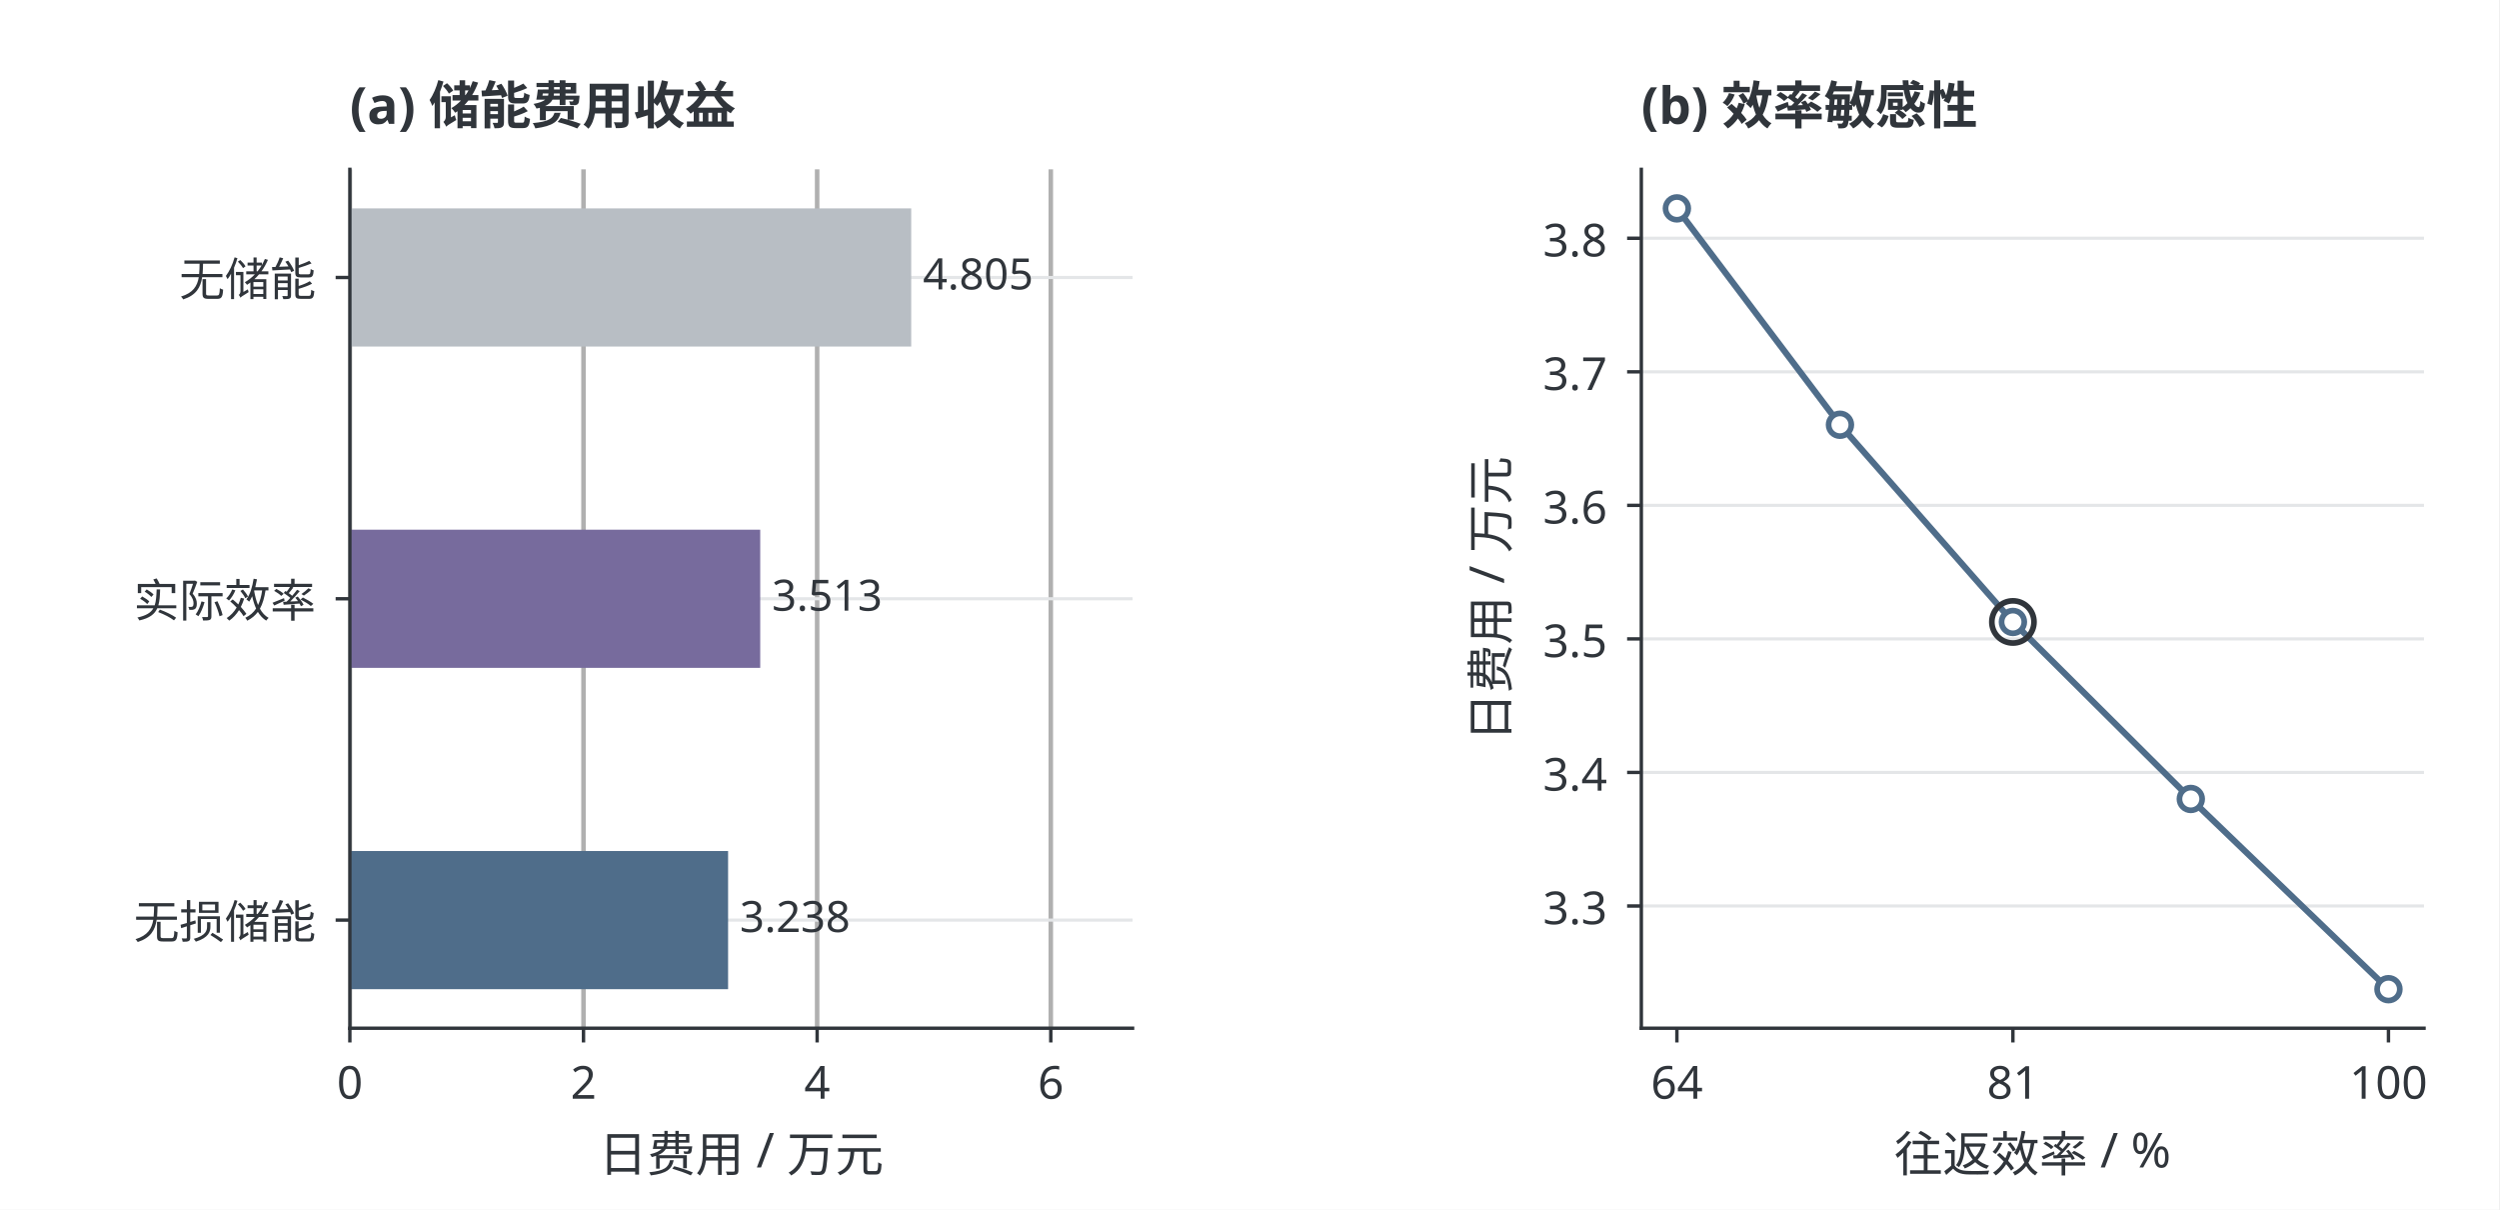
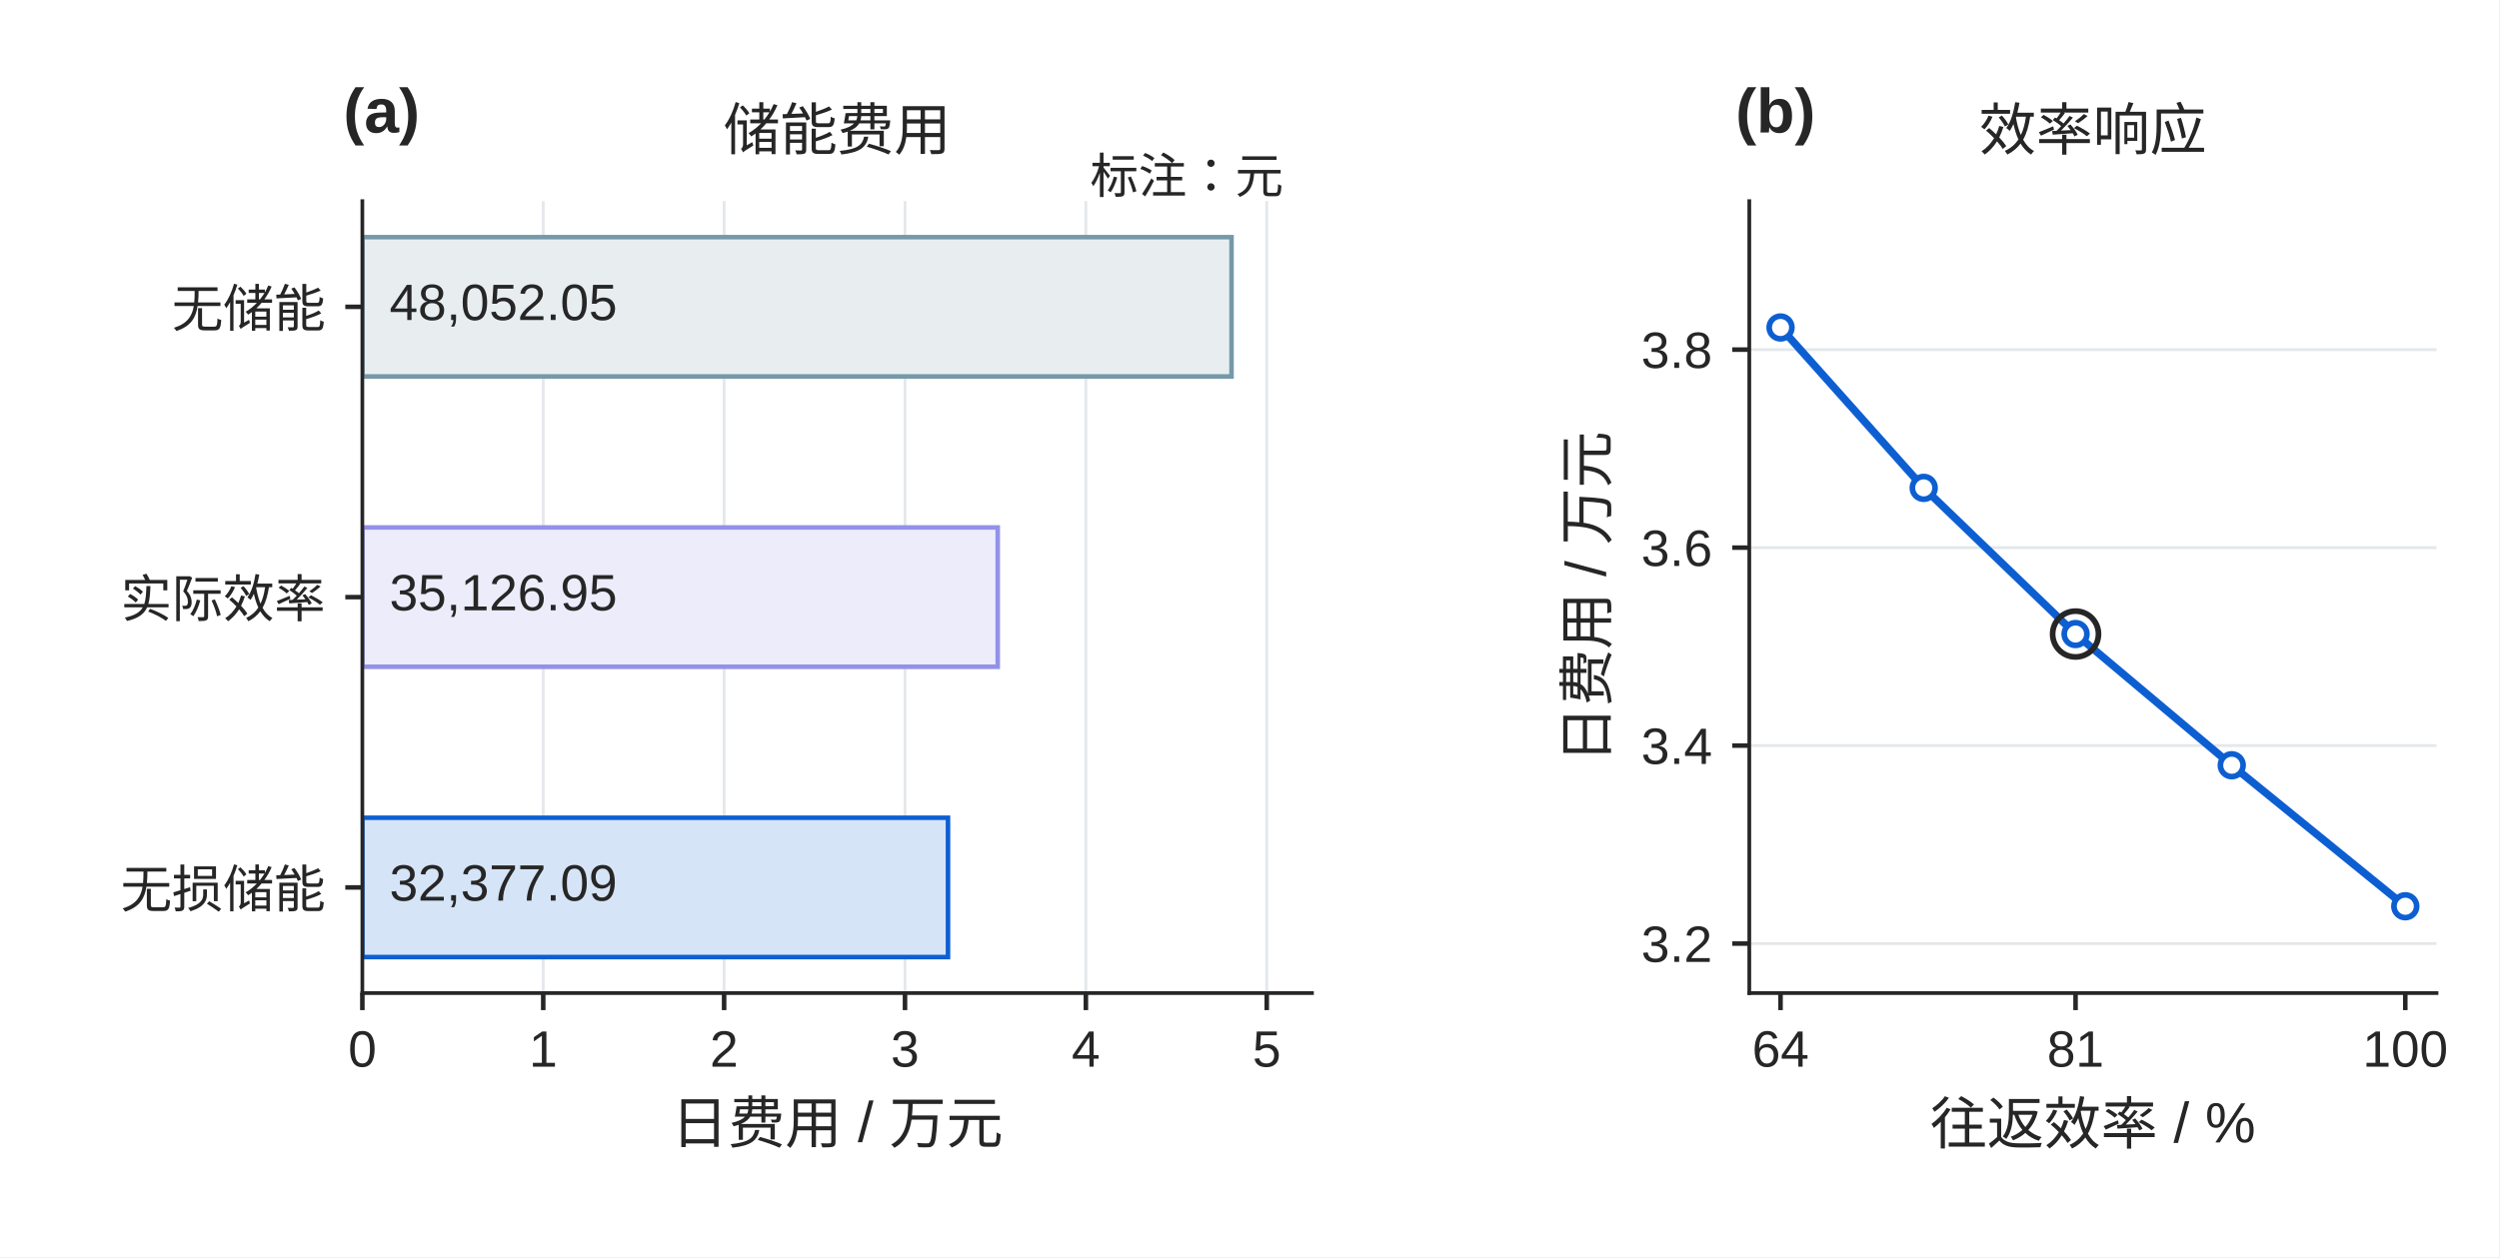
- <svg xmlns="http://www.w3.org/2000/svg" xmlns:xlink="http://www.w3.org/1999/xlink" width="439.37pt" height="212.598pt" viewBox="0 0 439.37 212.598" version="1.1">
+ <svg xmlns="http://www.w3.org/2000/svg" xmlns:xlink="http://www.w3.org/1999/xlink" width="439.37pt" height="221.102pt" viewBox="0 0 439.37 221.102" version="1.1">
  <defs>
    <style type="text/css">*{stroke-linejoin: round; stroke-linecap: butt}</style>
  </defs>
  <g id="figure_1">
    <g id="patch_1">
-       <path d="M 0 212.598  L 439.37 212.598  L 439.37 0  L 0 0  z " style="fill: #ffffff" />
+       <path d="M 0 221.102  L 439.37 221.102  L 439.37 0  L 0 0  z " style="fill: #ffffff" />
    </g>
    <g id="axes_1">
      <g id="patch_2">
-         <path d="M 61.512 180.709  L 199.126 180.709  L 199.126 29.764  L 61.512 29.764  z " style="fill: #ffffff" />
+         <path d="M 63.709 174.671  L 230.669 174.671  L 230.669 35.376  L 63.709 35.376  z " style="fill: #ffffff" />
      </g>
      <g id="matplotlib.axis_1">
        <g id="xtick_1">
          <g id="line2d_1">
-             <path d="M 61.512 180.709  L 61.512 29.764  " clip-path="url(#p99a28c92c1)" style="fill: none; stroke: #b0b0b0; stroke-width: 0.8; stroke-linecap: square" />
+             <path d="M 63.709 174.671  L 63.709 35.376  " clip-path="url(#p9a4cfb11e2)" style="fill: none; stroke: #e4e8eb; stroke-width: 0.5; stroke-linecap: square" />
          </g>
          <g id="line2d_2">
            <defs>
-               <path id="m3a27aec60f" d="M 0 0  L 0 2.5  " style="stroke: #30353b; stroke-width: 0.6" />
+               <path id="m3e103ea14b" d="M 0 0  L 0 3  " style="stroke: #262626; stroke-width: 0.8" />
            </defs>
            <g>
-               <use xlink:href="#m3a27aec60f" x="61.512" y="180.709" style="fill: #30353b; stroke: #30353b; stroke-width: 0.6" />
+               <use xlink:href="#m3e103ea14b" x="63.709" y="174.671" style="fill: #262626; stroke: #262626; stroke-width: 0.8" />
            </g>
          </g>
          <g id="text_1">
-             <text style="font-size: 8px; font-family: 'Microsoft YaHei'; text-anchor: middle; fill: #30353b" x="61.512" y="193.104" transform="rotate(-0 61.51181 193.1037)">0</text>
+             <text style="font-size: 9px; font-family: 'Arial', 'Microsoft YaHei'; text-anchor: middle; fill: #262626" x="63.709" y="187.613" transform="rotate(-0 63.70866 187.6129)">0</text>
          </g>
        </g>
        <g id="xtick_2">
          <g id="line2d_3">
-             <path d="M 102.591 180.709  L 102.591 29.764  " clip-path="url(#p99a28c92c1)" style="fill: none; stroke: #b0b0b0; stroke-width: 0.8; stroke-linecap: square" />
+             <path d="M 95.511 174.671  L 95.511 35.376  " clip-path="url(#p9a4cfb11e2)" style="fill: none; stroke: #e4e8eb; stroke-width: 0.5; stroke-linecap: square" />
          </g>
          <g id="line2d_4">
            <g>
-               <use xlink:href="#m3a27aec60f" x="102.591" y="180.709" style="fill: #30353b; stroke: #30353b; stroke-width: 0.6" />
+               <use xlink:href="#m3e103ea14b" x="95.511" y="174.671" style="fill: #262626; stroke: #262626; stroke-width: 0.8" />
            </g>
          </g>
          <g id="text_2">
-             <text style="font-size: 8px; font-family: 'Microsoft YaHei'; text-anchor: middle; fill: #30353b" x="102.591" y="193.104" transform="rotate(-0 102.5906 193.1037)">2</text>
+             <text style="font-size: 9px; font-family: 'Arial', 'Microsoft YaHei'; text-anchor: middle; fill: #262626" x="95.511" y="187.613" transform="rotate(-0 95.51069 187.6129)">1</text>
          </g>
        </g>
        <g id="xtick_3">
          <g id="line2d_5">
-             <path d="M 143.669 180.709  L 143.669 29.764  " clip-path="url(#p99a28c92c1)" style="fill: none; stroke: #b0b0b0; stroke-width: 0.8; stroke-linecap: square" />
+             <path d="M 127.313 174.671  L 127.313 35.376  " clip-path="url(#p9a4cfb11e2)" style="fill: none; stroke: #e4e8eb; stroke-width: 0.5; stroke-linecap: square" />
          </g>
          <g id="line2d_6">
            <g>
-               <use xlink:href="#m3a27aec60f" x="143.669" y="180.709" style="fill: #30353b; stroke: #30353b; stroke-width: 0.6" />
+               <use xlink:href="#m3e103ea14b" x="127.313" y="174.671" style="fill: #262626; stroke: #262626; stroke-width: 0.8" />
            </g>
          </g>
          <g id="text_3">
-             <text style="font-size: 8px; font-family: 'Microsoft YaHei'; text-anchor: middle; fill: #30353b" x="143.669" y="193.104" transform="rotate(-0 143.6694 193.1037)">4</text>
+             <text style="font-size: 9px; font-family: 'Arial', 'Microsoft YaHei'; text-anchor: middle; fill: #262626" x="127.313" y="187.613" transform="rotate(-0 127.3127 187.6129)">2</text>
          </g>
        </g>
        <g id="xtick_4">
          <g id="line2d_7">
-             <path d="M 184.748 180.709  L 184.748 29.764  " clip-path="url(#p99a28c92c1)" style="fill: none; stroke: #b0b0b0; stroke-width: 0.8; stroke-linecap: square" />
+             <path d="M 159.115 174.671  L 159.115 35.376  " clip-path="url(#p9a4cfb11e2)" style="fill: none; stroke: #e4e8eb; stroke-width: 0.5; stroke-linecap: square" />
          </g>
          <g id="line2d_8">
            <g>
-               <use xlink:href="#m3a27aec60f" x="184.748" y="180.709" style="fill: #30353b; stroke: #30353b; stroke-width: 0.6" />
+               <use xlink:href="#m3e103ea14b" x="159.115" y="174.671" style="fill: #262626; stroke: #262626; stroke-width: 0.8" />
            </g>
          </g>
          <g id="text_4">
-             <text style="font-size: 8px; font-family: 'Microsoft YaHei'; text-anchor: middle; fill: #30353b" x="184.748" y="193.104" transform="rotate(-0 184.7483 193.1037)">6</text>
-           </g>
-         </g>
-         <g id="text_5">
-           <text style="font-size: 8.5px; font-family: 'Microsoft YaHei'; text-anchor: middle; fill: #30353b" x="130.319" y="205.887" transform="rotate(-0 130.3188 205.8871)">日费用 / 万元</text>
+             <text style="font-size: 9px; font-family: 'Arial', 'Microsoft YaHei'; text-anchor: middle; fill: #262626" x="159.115" y="187.613" transform="rotate(-0 159.1147 187.6129)">3</text>
+           </g>
+         </g>
+         <g id="xtick_5">
+           <g id="line2d_9">
+             <path d="M 190.917 174.671  L 190.917 35.376  " clip-path="url(#p9a4cfb11e2)" style="fill: none; stroke: #e4e8eb; stroke-width: 0.5; stroke-linecap: square" />
+           </g>
+           <g id="line2d_10">
+             <g>
+               <use xlink:href="#m3e103ea14b" x="190.917" y="174.671" style="fill: #262626; stroke: #262626; stroke-width: 0.8" />
+             </g>
+           </g>
+           <g id="text_5">
+             <text style="font-size: 9px; font-family: 'Arial', 'Microsoft YaHei'; text-anchor: middle; fill: #262626" x="190.917" y="187.613" transform="rotate(-0 190.9168 187.6129)">4</text>
+           </g>
+         </g>
+         <g id="xtick_6">
+           <g id="line2d_11">
+             <path d="M 222.719 174.671  L 222.719 35.376  " clip-path="url(#p9a4cfb11e2)" style="fill: none; stroke: #e4e8eb; stroke-width: 0.5; stroke-linecap: square" />
+           </g>
+           <g id="line2d_12">
+             <g>
+               <use xlink:href="#m3e103ea14b" x="222.719" y="174.671" style="fill: #262626; stroke: #262626; stroke-width: 0.8" />
+             </g>
+           </g>
+           <g id="text_6">
+             <text style="font-size: 9px; font-family: 'Arial', 'Microsoft YaHei'; text-anchor: middle; fill: #262626" x="222.719" y="187.613" transform="rotate(-0 222.7188 187.6129)">5</text>
+           </g>
+         </g>
+         <g id="text_7">
+           <text style="font-size: 10px; font-family: 'Arial', 'Microsoft YaHei'; text-anchor: middle; fill: #262626" x="147.189" y="201.072" transform="rotate(-0 147.189 201.072)">日费用 / 万元</text>
        </g>
      </g>
      <g id="matplotlib.axis_2">
        <g id="ytick_1">
-           <g id="line2d_9">
-             <path d="M 61.512 48.766  L 199.126 48.766  " clip-path="url(#p99a28c92c1)" style="fill: none; stroke: #e4e6e8; stroke-width: 0.55; stroke-linecap: square" />
-           </g>
-           <g id="line2d_10">
+           <g id="line2d_13">
            <defs>
-               <path id="ma53615b57e" d="M 0 0  L -2.5 0  " style="stroke: #30353b; stroke-width: 0.6" />
+               <path id="mbf6ec74ce9" d="M 0 0  L -3 0  " style="stroke: #262626; stroke-width: 0.8" />
            </defs>
            <g>
-               <use xlink:href="#ma53615b57e" x="61.512" y="48.766" style="fill: #30353b; stroke: #30353b; stroke-width: 0.6" />
-             </g>
-           </g>
-           <g id="text_6">
-             <text style="font-size: 8px; font-family: 'Microsoft YaHei'; text-anchor: end; fill: #30353b" x="55.512" y="51.964" transform="rotate(-0 55.51181 51.96351)">无储能</text>
+               <use xlink:href="#mbf6ec74ce9" x="63.709" y="53.963" style="fill: #262626; stroke: #262626; stroke-width: 0.8" />
+             </g>
+           </g>
+           <g id="text_8">
+             <text style="font-size: 9px; font-family: 'Arial', 'Microsoft YaHei'; text-anchor: end; fill: #262626" x="57.209" y="57.485" transform="rotate(-0 57.20866 57.48455)">无储能</text>
          </g>
        </g>
        <g id="ytick_2">
-           <g id="line2d_11">
-             <path d="M 61.512 105.236  L 199.126 105.236  " clip-path="url(#p99a28c92c1)" style="fill: none; stroke: #e4e6e8; stroke-width: 0.55; stroke-linecap: square" />
-           </g>
-           <g id="line2d_12">
-             <g>
-               <use xlink:href="#ma53615b57e" x="61.512" y="105.236" style="fill: #30353b; stroke: #30353b; stroke-width: 0.6" />
-             </g>
-           </g>
-           <g id="text_7">
-             <text style="font-size: 8px; font-family: 'Microsoft YaHei'; text-anchor: end; fill: #30353b" x="55.512" y="108.434" transform="rotate(-0 55.51181 108.4337)">实际效率</text>
+           <g id="line2d_14">
+             <g>
+               <use xlink:href="#mbf6ec74ce9" x="63.709" y="105.024" style="fill: #262626; stroke: #262626; stroke-width: 0.8" />
+             </g>
+           </g>
+           <g id="text_9">
+             <text style="font-size: 9px; font-family: 'Arial', 'Microsoft YaHei'; text-anchor: end; fill: #262626" x="57.209" y="108.533" transform="rotate(-0 57.20866 108.5329)">实际效率</text>
          </g>
        </g>
        <g id="ytick_3">
-           <g id="line2d_13">
-             <path d="M 61.512 161.706  L 199.126 161.706  " clip-path="url(#p99a28c92c1)" style="fill: none; stroke: #e4e6e8; stroke-width: 0.55; stroke-linecap: square" />
-           </g>
-           <g id="line2d_14">
-             <g>
-               <use xlink:href="#ma53615b57e" x="61.512" y="161.706" style="fill: #30353b; stroke: #30353b; stroke-width: 0.6" />
-             </g>
-           </g>
-           <g id="text_8">
-             <text style="font-size: 8px; font-family: 'Microsoft YaHei'; text-anchor: end; fill: #30353b" x="55.512" y="164.904" transform="rotate(-0 55.51181 164.9039)">无损储能</text>
+           <g id="line2d_15">
+             <g>
+               <use xlink:href="#mbf6ec74ce9" x="63.709" y="156.085" style="fill: #262626; stroke: #262626; stroke-width: 0.8" />
+             </g>
+           </g>
+           <g id="text_10">
+             <text style="font-size: 9px; font-family: 'Arial', 'Microsoft YaHei'; text-anchor: end; fill: #262626" x="57.209" y="159.607" transform="rotate(-0 57.20866 159.6066)">无损储能</text>
          </g>
        </g>
      </g>
      <g id="patch_3">
-         <path d="M 61.512 36.625  L 160.208 36.625  L 160.208 60.907  L 61.512 60.907  z " clip-path="url(#p99a28c92c1)" style="fill: #b8bec4" />
+         <path d="M 63.709 41.708  L 216.524 41.708  L 216.524 66.217  L 63.709 66.217  z " clip-path="url(#p9a4cfb11e2)" style="fill: #e8eef0; stroke: #7599a8; stroke-width: 0.8; stroke-linejoin: miter" />
      </g>
      <g id="patch_4">
-         <path d="M 61.512 93.095  L 133.66 93.095  L 133.66 117.377  L 61.512 117.377  z " clip-path="url(#p99a28c92c1)" style="fill: #776b9d" />
+         <path d="M 63.709 92.769  L 175.419 92.769  L 175.419 117.278  L 63.709 117.278  z " clip-path="url(#p9a4cfb11e2)" style="fill: #edecfb; stroke: #9391e8; stroke-width: 0.8; stroke-linejoin: miter" />
      </g>
      <g id="patch_5">
-         <path d="M 61.512 149.565  L 128.012 149.565  L 128.012 173.848  L 61.512 173.848  z " clip-path="url(#p99a28c92c1)" style="fill: #4f6d8a" />
+         <path d="M 63.709 143.83  L 166.674 143.83  L 166.674 168.339  L 63.709 168.339  z " clip-path="url(#p9a4cfb11e2)" style="fill: #d6e4f7; stroke: #0d5fd1; stroke-width: 0.8; stroke-linejoin: miter" />
      </g>
      <g id="patch_6">
-         <path d="M 61.512 180.709  L 61.512 29.764  " style="fill: none; stroke: #30353b; stroke-width: 0.6; stroke-linejoin: miter; stroke-linecap: square" />
+         <path d="M 63.709 174.671  L 63.709 35.376  " style="fill: none; stroke: #262626; stroke-width: 0.65; stroke-linejoin: miter; stroke-linecap: square" />
      </g>
      <g id="patch_7">
-         <path d="M 61.512 180.709  L 199.126 180.709  " style="fill: none; stroke: #30353b; stroke-width: 0.6; stroke-linejoin: miter; stroke-linecap: square" />
-       </g>
-       <g id="text_9">
-         <text style="font-size: 7.6px; font-family: 'Microsoft YaHei'; text-anchor: start; fill: #30353b" x="162.262" y="50.859" transform="rotate(-0 162.2618 50.85898)">4.805</text>
-       </g>
-       <g id="text_10">
-         <text style="font-size: 7.6px; font-family: 'Microsoft YaHei'; text-anchor: start; fill: #30353b" x="135.714" y="107.329" transform="rotate(-0 135.7144 107.3292)">3.513</text>
+         <path d="M 63.709 174.671  L 230.669 174.671  " style="fill: none; stroke: #262626; stroke-width: 0.65; stroke-linejoin: miter; stroke-linecap: square" />
      </g>
      <g id="text_11">
-         <text style="font-size: 7.6px; font-family: 'Microsoft YaHei'; text-anchor: start; fill: #30353b" x="130.066" y="163.799" transform="rotate(-0 130.0664 163.7994)">3.238</text>
+         <text style="font-weight: 700; font-size: 11px; font-family: 'Arial', 'Microsoft YaHei'; text-anchor: start; fill: #262626" x="60.369" y="23.311" transform="rotate(-0 60.36945 23.31061)">(a)</text>
      </g>
      <g id="text_12">
-         <text style="font-weight: 700; font-size: 9px; font-family: 'Microsoft YaHei'; text-anchor: start; fill: #30353b" x="61.512" y="21.764" transform="rotate(-0 61.51181 21.76378)">(a)  储能费用收益</text>
+         <text style="font-size: 9px; font-family: 'Arial', 'Microsoft YaHei'; text-anchor: start; fill: #262626" x="68.479" y="56.289" transform="rotate(-0 68.47897 56.28923)">48,052.05</text>
+       </g>
+       <g id="text_13">
+         <text style="font-size: 9px; font-family: 'Arial', 'Microsoft YaHei'; text-anchor: start; fill: #262626" x="68.479" y="107.35" transform="rotate(-0 68.47897 107.3503)">35,126.95</text>
+       </g>
+       <g id="text_14">
+         <text style="font-size: 9px; font-family: 'Arial', 'Microsoft YaHei'; text-anchor: start; fill: #262626" x="68.479" y="158.411" transform="rotate(-0 68.47897 158.4113)">32,377.09</text>
+       </g>
+       <g id="text_15">
+         <text style="font-size: 8.5px; font-family: 'Arial', 'Microsoft YaHei'; text-anchor: end; fill: #262626" x="225.66" y="33.983" transform="rotate(-0 225.6605 33.98343)">标注：元</text>
+       </g>
+       <g id="text_16">
+         <text style="font-size: 10px; font-family: 'Arial', 'Microsoft YaHei'; text-anchor: middle; fill: #262626" x="147.189" y="26.376" transform="rotate(-0 147.189 26.37638)">储能费用</text>
      </g>
    </g>
    <g id="axes_2">
      <g id="patch_8">
-         <path d="M 288.575 180.709  L 426.189 180.709  L 426.189 29.764  L 288.575 29.764  z " style="fill: #ffffff" />
+         <path d="M 307.559 174.671  L 428.386 174.671  L 428.386 35.376  L 307.559 35.376  z " style="fill: #ffffff" />
      </g>
      <g id="matplotlib.axis_3">
-         <g id="xtick_5">
-           <g id="line2d_15">
-             <g>
-               <use xlink:href="#m3a27aec60f" x="294.83" y="180.709" style="fill: #30353b; stroke: #30353b; stroke-width: 0.6" />
-             </g>
-           </g>
-           <g id="text_13">
-             <text style="font-size: 8px; font-family: 'Microsoft YaHei'; text-anchor: middle; fill: #30353b" x="294.83" y="193.104" transform="rotate(-0 294.8301 193.1037)">64</text>
-           </g>
-         </g>
-         <g id="xtick_6">
+         <g id="xtick_7">
          <g id="line2d_16">
            <g>
-               <use xlink:href="#m3a27aec60f" x="353.907" y="180.709" style="fill: #30353b; stroke: #30353b; stroke-width: 0.6" />
-             </g>
-           </g>
-           <g id="text_14">
-             <text style="font-size: 8px; font-family: 'Microsoft YaHei'; text-anchor: middle; fill: #30353b" x="353.907" y="193.104" transform="rotate(-0 353.9069 193.1037)">81</text>
-           </g>
-         </g>
-         <g id="xtick_7">
+               <use xlink:href="#m3e103ea14b" x="313.051" y="174.671" style="fill: #262626; stroke: #262626; stroke-width: 0.8" />
+             </g>
+           </g>
+           <g id="text_17">
+             <text style="font-size: 9px; font-family: 'Arial', 'Microsoft YaHei'; text-anchor: middle; fill: #262626" x="313.051" y="187.613" transform="rotate(-0 313.0512 187.6129)">64</text>
+           </g>
+         </g>
+         <g id="xtick_8">
          <g id="line2d_17">
            <g>
-               <use xlink:href="#m3a27aec60f" x="419.934" y="180.709" style="fill: #30353b; stroke: #30353b; stroke-width: 0.6" />
-             </g>
-           </g>
-           <g id="text_15">
-             <text style="font-size: 8px; font-family: 'Microsoft YaHei'; text-anchor: middle; fill: #30353b" x="419.934" y="193.104" transform="rotate(-0 419.9338 193.1037)">100</text>
-           </g>
-         </g>
-         <g id="text_16">
-           <text style="font-size: 8.5px; font-family: 'Microsoft YaHei'; text-anchor: middle; fill: #30353b" x="357.382" y="205.887" transform="rotate(-0 357.382 205.8871)">往返效率 / %</text>
+               <use xlink:href="#m3e103ea14b" x="364.921" y="174.671" style="fill: #262626; stroke: #262626; stroke-width: 0.8" />
+             </g>
+           </g>
+           <g id="text_18">
+             <text style="font-size: 9px; font-family: 'Arial', 'Microsoft YaHei'; text-anchor: middle; fill: #262626" x="364.921" y="187.613" transform="rotate(-0 364.9213 187.6129)">81</text>
+           </g>
+         </g>
+         <g id="xtick_9">
+           <g id="line2d_18">
+             <g>
+               <use xlink:href="#m3e103ea14b" x="422.894" y="174.671" style="fill: #262626; stroke: #262626; stroke-width: 0.8" />
+             </g>
+           </g>
+           <g id="text_19">
+             <text style="font-size: 9px; font-family: 'Arial', 'Microsoft YaHei'; text-anchor: middle; fill: #262626" x="422.894" y="187.613" transform="rotate(-0 422.8937 187.6129)">100</text>
+           </g>
+         </g>
+         <g id="text_20">
+           <text style="font-size: 10px; font-family: 'Arial', 'Microsoft YaHei'; text-anchor: middle; fill: #262626" x="367.972" y="201.2" transform="rotate(-0 367.9724 201.2001)">往返效率 / %</text>
        </g>
      </g>
      <g id="matplotlib.axis_4">
        <g id="ytick_4">
-           <g id="line2d_18">
-             <path d="M 288.575 159.227  L 426.189 159.227  " clip-path="url(#pb701bdf5db)" style="fill: none; stroke: #e4e6e8; stroke-width: 0.55; stroke-linecap: square" />
-           </g>
          <g id="line2d_19">
-             <g>
-               <use xlink:href="#ma53615b57e" x="288.575" y="159.227" style="fill: #30353b; stroke: #30353b; stroke-width: 0.6" />
-             </g>
-           </g>
-           <g id="text_17">
-             <text style="font-size: 8px; font-family: 'Microsoft YaHei'; text-anchor: end; fill: #30353b" x="282.575" y="162.425" transform="rotate(-0 282.575 162.4249)">3.3</text>
+             <path d="M 307.559 165.965  L 428.386 165.965  " clip-path="url(#padf9a58ea7)" style="fill: none; stroke: #e4e8eb; stroke-width: 0.5; stroke-linecap: square" />
+           </g>
+           <g id="line2d_20">
+             <g>
+               <use xlink:href="#mbf6ec74ce9" x="307.559" y="165.965" style="fill: #262626; stroke: #262626; stroke-width: 0.8" />
+             </g>
+           </g>
+           <g id="text_21">
+             <text style="font-size: 9px; font-family: 'Arial', 'Microsoft YaHei'; text-anchor: end; fill: #262626" x="301.059" y="169.186" transform="rotate(-0 301.0591 169.186)">3.2</text>
          </g>
        </g>
        <g id="ytick_5">
-           <g id="line2d_20">
-             <path d="M 288.575 135.757  L 426.189 135.757  " clip-path="url(#pb701bdf5db)" style="fill: none; stroke: #e4e6e8; stroke-width: 0.55; stroke-linecap: square" />
-           </g>
          <g id="line2d_21">
-             <g>
-               <use xlink:href="#ma53615b57e" x="288.575" y="135.757" style="fill: #30353b; stroke: #30353b; stroke-width: 0.6" />
-             </g>
-           </g>
-           <g id="text_18">
-             <text style="font-size: 8px; font-family: 'Microsoft YaHei'; text-anchor: end; fill: #30353b" x="282.575" y="138.954" transform="rotate(-0 282.575 138.9542)">3.4</text>
+             <path d="M 307.559 131.141  L 428.386 131.141  " clip-path="url(#padf9a58ea7)" style="fill: none; stroke: #e4e8eb; stroke-width: 0.5; stroke-linecap: square" />
+           </g>
+           <g id="line2d_22">
+             <g>
+               <use xlink:href="#mbf6ec74ce9" x="307.559" y="131.141" style="fill: #262626; stroke: #262626; stroke-width: 0.8" />
+             </g>
+           </g>
+           <g id="text_22">
+             <text style="font-size: 9px; font-family: 'Arial', 'Microsoft YaHei'; text-anchor: end; fill: #262626" x="301.059" y="134.362" transform="rotate(-0 301.0591 134.3624)">3.4</text>
          </g>
        </g>
        <g id="ytick_6">
-           <g id="line2d_22">
-             <path d="M 288.575 112.286  L 426.189 112.286  " clip-path="url(#pb701bdf5db)" style="fill: none; stroke: #e4e6e8; stroke-width: 0.55; stroke-linecap: square" />
-           </g>
          <g id="line2d_23">
-             <g>
-               <use xlink:href="#ma53615b57e" x="288.575" y="112.286" style="fill: #30353b; stroke: #30353b; stroke-width: 0.6" />
-             </g>
-           </g>
-           <g id="text_19">
-             <text style="font-size: 8px; font-family: 'Microsoft YaHei'; text-anchor: end; fill: #30353b" x="282.575" y="115.484" transform="rotate(-0 282.575 115.4836)">3.5</text>
+             <path d="M 307.559 96.318  L 428.386 96.318  " clip-path="url(#padf9a58ea7)" style="fill: none; stroke: #e4e8eb; stroke-width: 0.5; stroke-linecap: square" />
+           </g>
+           <g id="line2d_24">
+             <g>
+               <use xlink:href="#mbf6ec74ce9" x="307.559" y="96.318" style="fill: #262626; stroke: #262626; stroke-width: 0.8" />
+             </g>
+           </g>
+           <g id="text_23">
+             <text style="font-size: 9px; font-family: 'Arial', 'Microsoft YaHei'; text-anchor: end; fill: #262626" x="301.059" y="99.539" transform="rotate(-0 301.0591 99.53873)">3.6</text>
          </g>
        </g>
        <g id="ytick_7">
-           <g id="line2d_24">
-             <path d="M 288.575 88.815  L 426.189 88.815  " clip-path="url(#pb701bdf5db)" style="fill: none; stroke: #e4e6e8; stroke-width: 0.55; stroke-linecap: square" />
-           </g>
          <g id="line2d_25">
-             <g>
-               <use xlink:href="#ma53615b57e" x="288.575" y="88.815" style="fill: #30353b; stroke: #30353b; stroke-width: 0.6" />
-             </g>
-           </g>
-           <g id="text_20">
-             <text style="font-size: 8px; font-family: 'Microsoft YaHei'; text-anchor: end; fill: #30353b" x="282.575" y="92.013" transform="rotate(-0 282.575 92.01295)">3.6</text>
-           </g>
-         </g>
-         <g id="ytick_8">
+             <path d="M 307.559 61.494  L 428.386 61.494  " clip-path="url(#padf9a58ea7)" style="fill: none; stroke: #e4e8eb; stroke-width: 0.5; stroke-linecap: square" />
+           </g>
          <g id="line2d_26">
-             <path d="M 288.575 65.345  L 426.189 65.345  " clip-path="url(#pb701bdf5db)" style="fill: none; stroke: #e4e6e8; stroke-width: 0.55; stroke-linecap: square" />
-           </g>
-           <g id="line2d_27">
-             <g>
-               <use xlink:href="#ma53615b57e" x="288.575" y="65.345" style="fill: #30353b; stroke: #30353b; stroke-width: 0.6" />
-             </g>
-           </g>
-           <g id="text_21">
-             <text style="font-size: 8px; font-family: 'Microsoft YaHei'; text-anchor: end; fill: #30353b" x="282.575" y="68.542" transform="rotate(-0 282.575 68.5423)">3.7</text>
-           </g>
-         </g>
-         <g id="ytick_9">
-           <g id="line2d_28">
-             <path d="M 288.575 41.874  L 426.189 41.874  " clip-path="url(#pb701bdf5db)" style="fill: none; stroke: #e4e6e8; stroke-width: 0.55; stroke-linecap: square" />
-           </g>
-           <g id="line2d_29">
-             <g>
-               <use xlink:href="#ma53615b57e" x="288.575" y="41.874" style="fill: #30353b; stroke: #30353b; stroke-width: 0.6" />
-             </g>
-           </g>
-           <g id="text_22">
-             <text style="font-size: 8px; font-family: 'Microsoft YaHei'; text-anchor: end; fill: #30353b" x="282.575" y="45.072" transform="rotate(-0 282.575 45.07166)">3.8</text>
-           </g>
-         </g>
-         <g id="text_23">
-           <text style="font-size: 8.5px; font-family: 'Microsoft YaHei'; text-anchor: middle; fill: #30353b" x="265.153" y="105.236" transform="rotate(-90 265.1532 105.2362)">日费用 / 万元</text>
-         </g>
-       </g>
-       <g id="line2d_30">
-         <path d="M 294.83 36.625  L 323.5 74.653  L 353.907 109.307  L 385.183 140.416  L 419.934 173.848  " clip-path="url(#pb701bdf5db)" style="fill: none; stroke: #4f6d8a; stroke-width: 1.1; stroke-linecap: square" />
+             <g>
+               <use xlink:href="#mbf6ec74ce9" x="307.559" y="61.494" style="fill: #262626; stroke: #262626; stroke-width: 0.8" />
+             </g>
+           </g>
+           <g id="text_24">
+             <text style="font-size: 9px; font-family: 'Arial', 'Microsoft YaHei'; text-anchor: end; fill: #262626" x="301.059" y="64.715" transform="rotate(-0 301.0591 64.71511)">3.8</text>
+           </g>
+         </g>
+         <g id="text_25">
+           <text style="font-size: 10px; font-family: 'Arial', 'Microsoft YaHei'; text-anchor: middle; fill: #262626" x="282.562" y="105.024" transform="rotate(-90 282.5616 105.0236)">日费用 / 万元</text>
+         </g>
+       </g>
+       <g id="line2d_27">
+         <path d="M 313.051 57.6  L 338.223 85.811  L 364.921 111.519  L 392.382 134.598  L 422.894 159.399  " clip-path="url(#padf9a58ea7)" style="fill: none; stroke: #0d5fd1; stroke-width: 1.35; stroke-linecap: square" />
        <defs>
-           <path id="m8fa4b47ea0" d="M 0 2  C 0.53 2 1.039 1.789 1.414 1.414  C 1.789 1.039 2 0.53 2 0  C 2 -0.53 1.789 -1.039 1.414 -1.414  C 1.039 -1.789 0.53 -2 0 -2  C -0.53 -2 -1.039 -1.789 -1.414 -1.414  C -1.789 -1.039 -2 -0.53 -2 0  C -2 0.53 -1.789 1.039 -1.414 1.414  C -1.039 1.789 -0.53 2 0 2  z " style="stroke: #4f6d8a" />
+           <path id="m4447e61261" d="M 0 2  C 0.53 2 1.039 1.789 1.414 1.414  C 1.789 1.039 2 0.53 2 0  C 2 -0.53 1.789 -1.039 1.414 -1.414  C 1.039 -1.789 0.53 -2 0 -2  C -0.53 -2 -1.039 -1.789 -1.414 -1.414  C -1.789 -1.039 -2 -0.53 -2 0  C -2 0.53 -1.789 1.039 -1.414 1.414  C -1.039 1.789 -0.53 2 0 2  z " style="stroke: #0d5fd1" />
        </defs>
-         <g clip-path="url(#pb701bdf5db)">
-           <use xlink:href="#m8fa4b47ea0" x="294.83" y="36.625" style="fill: #ffffff; stroke: #4f6d8a" />
-           <use xlink:href="#m8fa4b47ea0" x="323.5" y="74.653" style="fill: #ffffff; stroke: #4f6d8a" />
-           <use xlink:href="#m8fa4b47ea0" x="353.907" y="109.307" style="fill: #ffffff; stroke: #4f6d8a" />
-           <use xlink:href="#m8fa4b47ea0" x="385.183" y="140.416" style="fill: #ffffff; stroke: #4f6d8a" />
-           <use xlink:href="#m8fa4b47ea0" x="419.934" y="173.848" style="fill: #ffffff; stroke: #4f6d8a" />
+         <g clip-path="url(#padf9a58ea7)">
+           <use xlink:href="#m4447e61261" x="313.051" y="57.6" style="fill: #ffffff; stroke: #0d5fd1" />
+           <use xlink:href="#m4447e61261" x="338.223" y="85.811" style="fill: #ffffff; stroke: #0d5fd1" />
+           <use xlink:href="#m4447e61261" x="364.921" y="111.519" style="fill: #ffffff; stroke: #0d5fd1" />
+           <use xlink:href="#m4447e61261" x="392.382" y="134.598" style="fill: #ffffff; stroke: #0d5fd1" />
+           <use xlink:href="#m4447e61261" x="422.894" y="159.399" style="fill: #ffffff; stroke: #0d5fd1" />
        </g>
      </g>
      <g id="patch_9">
-         <path d="M 288.575 180.709  L 288.575 29.764  " style="fill: none; stroke: #30353b; stroke-width: 0.6; stroke-linejoin: miter; stroke-linecap: square" />
+         <path d="M 307.559 174.671  L 307.559 35.376  " style="fill: none; stroke: #262626; stroke-width: 0.65; stroke-linejoin: miter; stroke-linecap: square" />
      </g>
      <g id="patch_10">
-         <path d="M 288.575 180.709  L 426.189 180.709  " style="fill: none; stroke: #30353b; stroke-width: 0.6; stroke-linejoin: miter; stroke-linecap: square" />
-       </g>
-       <g id="text_24">
-         <text style="font-weight: 700; font-size: 9px; font-family: 'Microsoft YaHei'; text-anchor: start; fill: #30353b" x="288.575" y="21.764" transform="rotate(-0 288.575 21.76378)">(b)  效率敏感性</text>
+         <path d="M 307.559 174.671  L 428.386 174.671  " style="fill: none; stroke: #262626; stroke-width: 0.65; stroke-linejoin: miter; stroke-linecap: square" />
+       </g>
+       <g id="text_26">
+         <text style="font-weight: 700; font-size: 11px; font-family: 'Arial', 'Microsoft YaHei'; text-anchor: start; fill: #262626" x="305.143" y="23.311" transform="rotate(-0 305.1425 23.31061)">(b)</text>
+       </g>
+       <g id="text_27">
+         <text style="font-size: 10px; font-family: 'Arial', 'Microsoft YaHei'; text-anchor: middle; fill: #262626" x="367.972" y="26.376" transform="rotate(-0 367.9724 26.37638)">效率响应</text>
      </g>
      <g id="PathCollection_1">
-         <path d="M 353.907 113.015  C 354.89 113.015 355.834 112.624 356.529 111.929  C 357.224 111.233 357.615 110.29 357.615 109.307  C 357.615 108.323 357.224 107.38 356.529 106.685  C 355.834 105.989 354.89 105.598 353.907 105.598  C 352.923 105.598 351.98 105.989 351.285 106.685  C 350.589 107.38 350.199 108.323 350.199 109.307  C 350.199 110.29 350.589 111.233 351.285 111.929  C 351.98 112.624 352.923 113.015 353.907 113.015  L 353.907 113.015  z " clip-path="url(#pb701bdf5db)" style="fill: none; stroke: #30353b" />
+         <path d="M 364.921 115.55  C 365.99 115.55 367.016 115.126 367.772 114.37  C 368.528 113.614 368.952 112.588 368.952 111.519  C 368.952 110.45 368.528 109.425 367.772 108.669  C 367.016 107.913 365.99 107.488 364.921 107.488  C 363.852 107.488 362.827 107.913 362.071 108.669  C 361.315 109.425 360.89 110.45 360.89 111.519  C 360.89 112.588 361.315 113.614 362.071 114.37  C 362.827 115.126 363.852 115.55 364.921 115.55  L 364.921 115.55  z " clip-path="url(#padf9a58ea7)" style="fill: none; stroke: #262626" />
      </g>
    </g>
  </g>
  <defs>
-     <clipPath id="p99a28c92c1">
-       <rect x="61.512" y="29.764" width="137.614" height="150.945" />
+     <clipPath id="p9a4cfb11e2">
+       <rect x="63.709" y="35.376" width="166.961" height="139.294" />
    </clipPath>
-     <clipPath id="pb701bdf5db">
-       <rect x="288.575" y="29.764" width="137.614" height="150.945" />
+     <clipPath id="padf9a58ea7">
+       <rect x="307.559" y="35.376" width="120.827" height="139.294" />
    </clipPath>
  </defs>
</svg>
